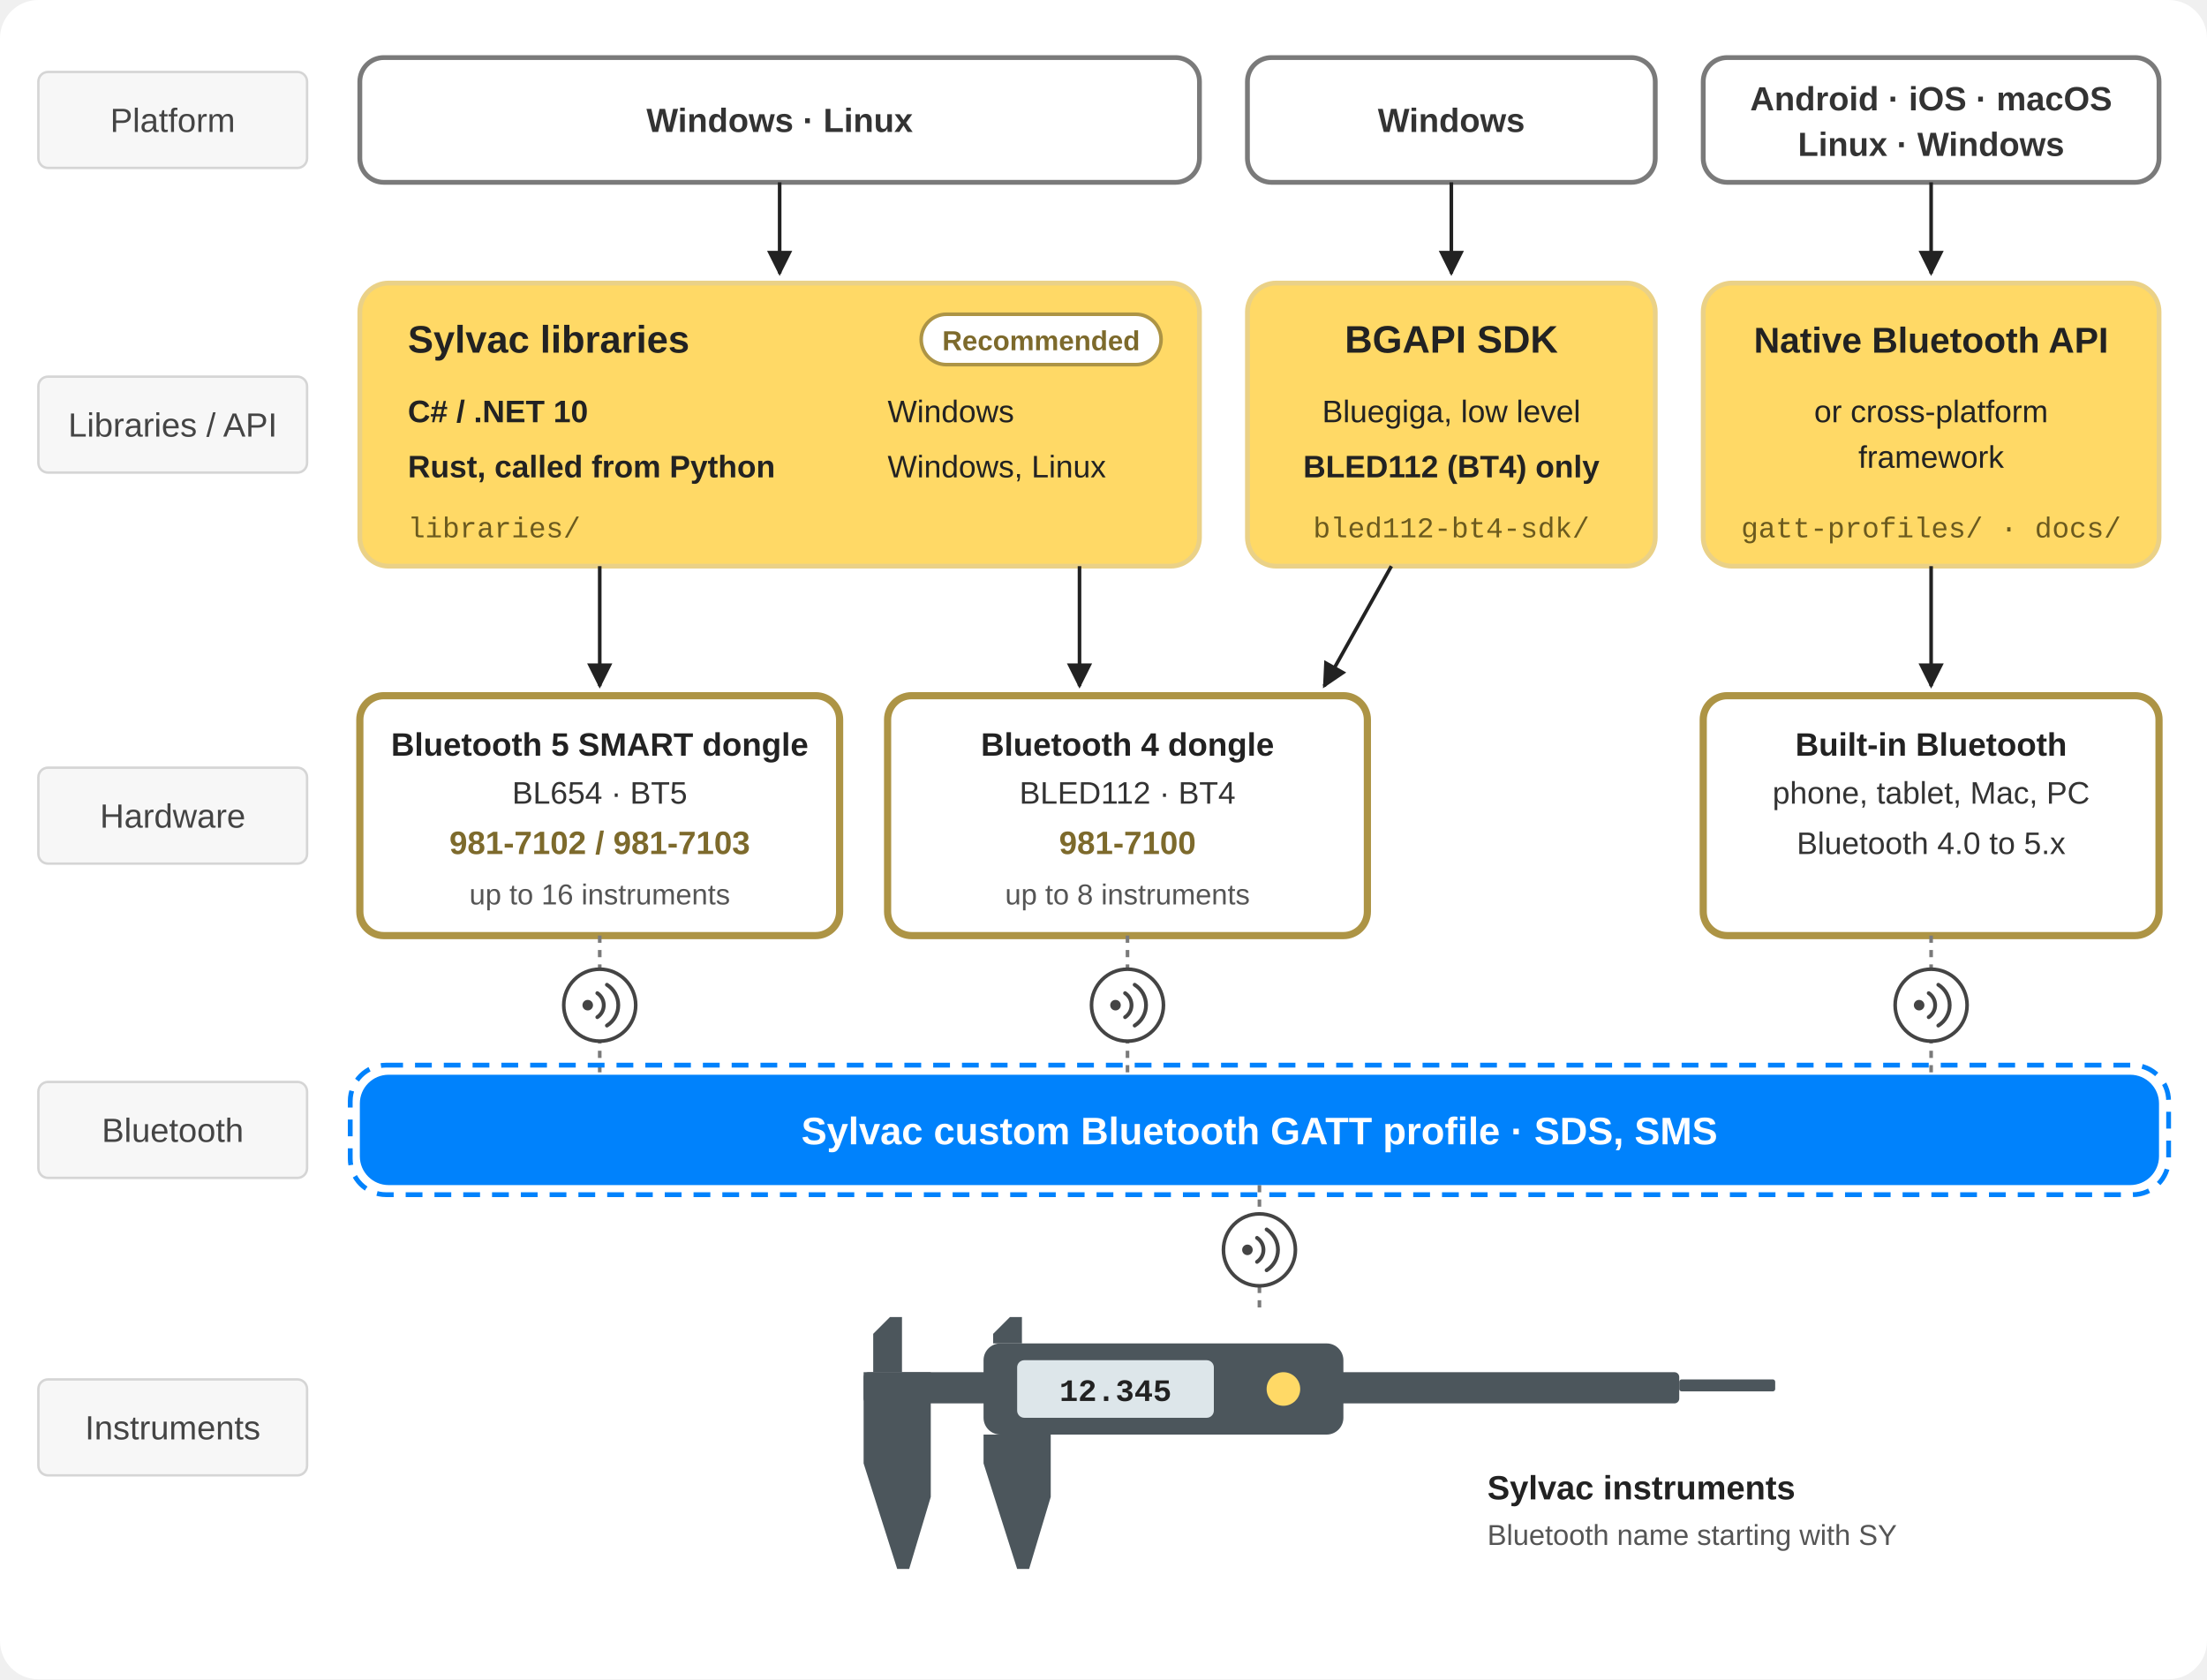
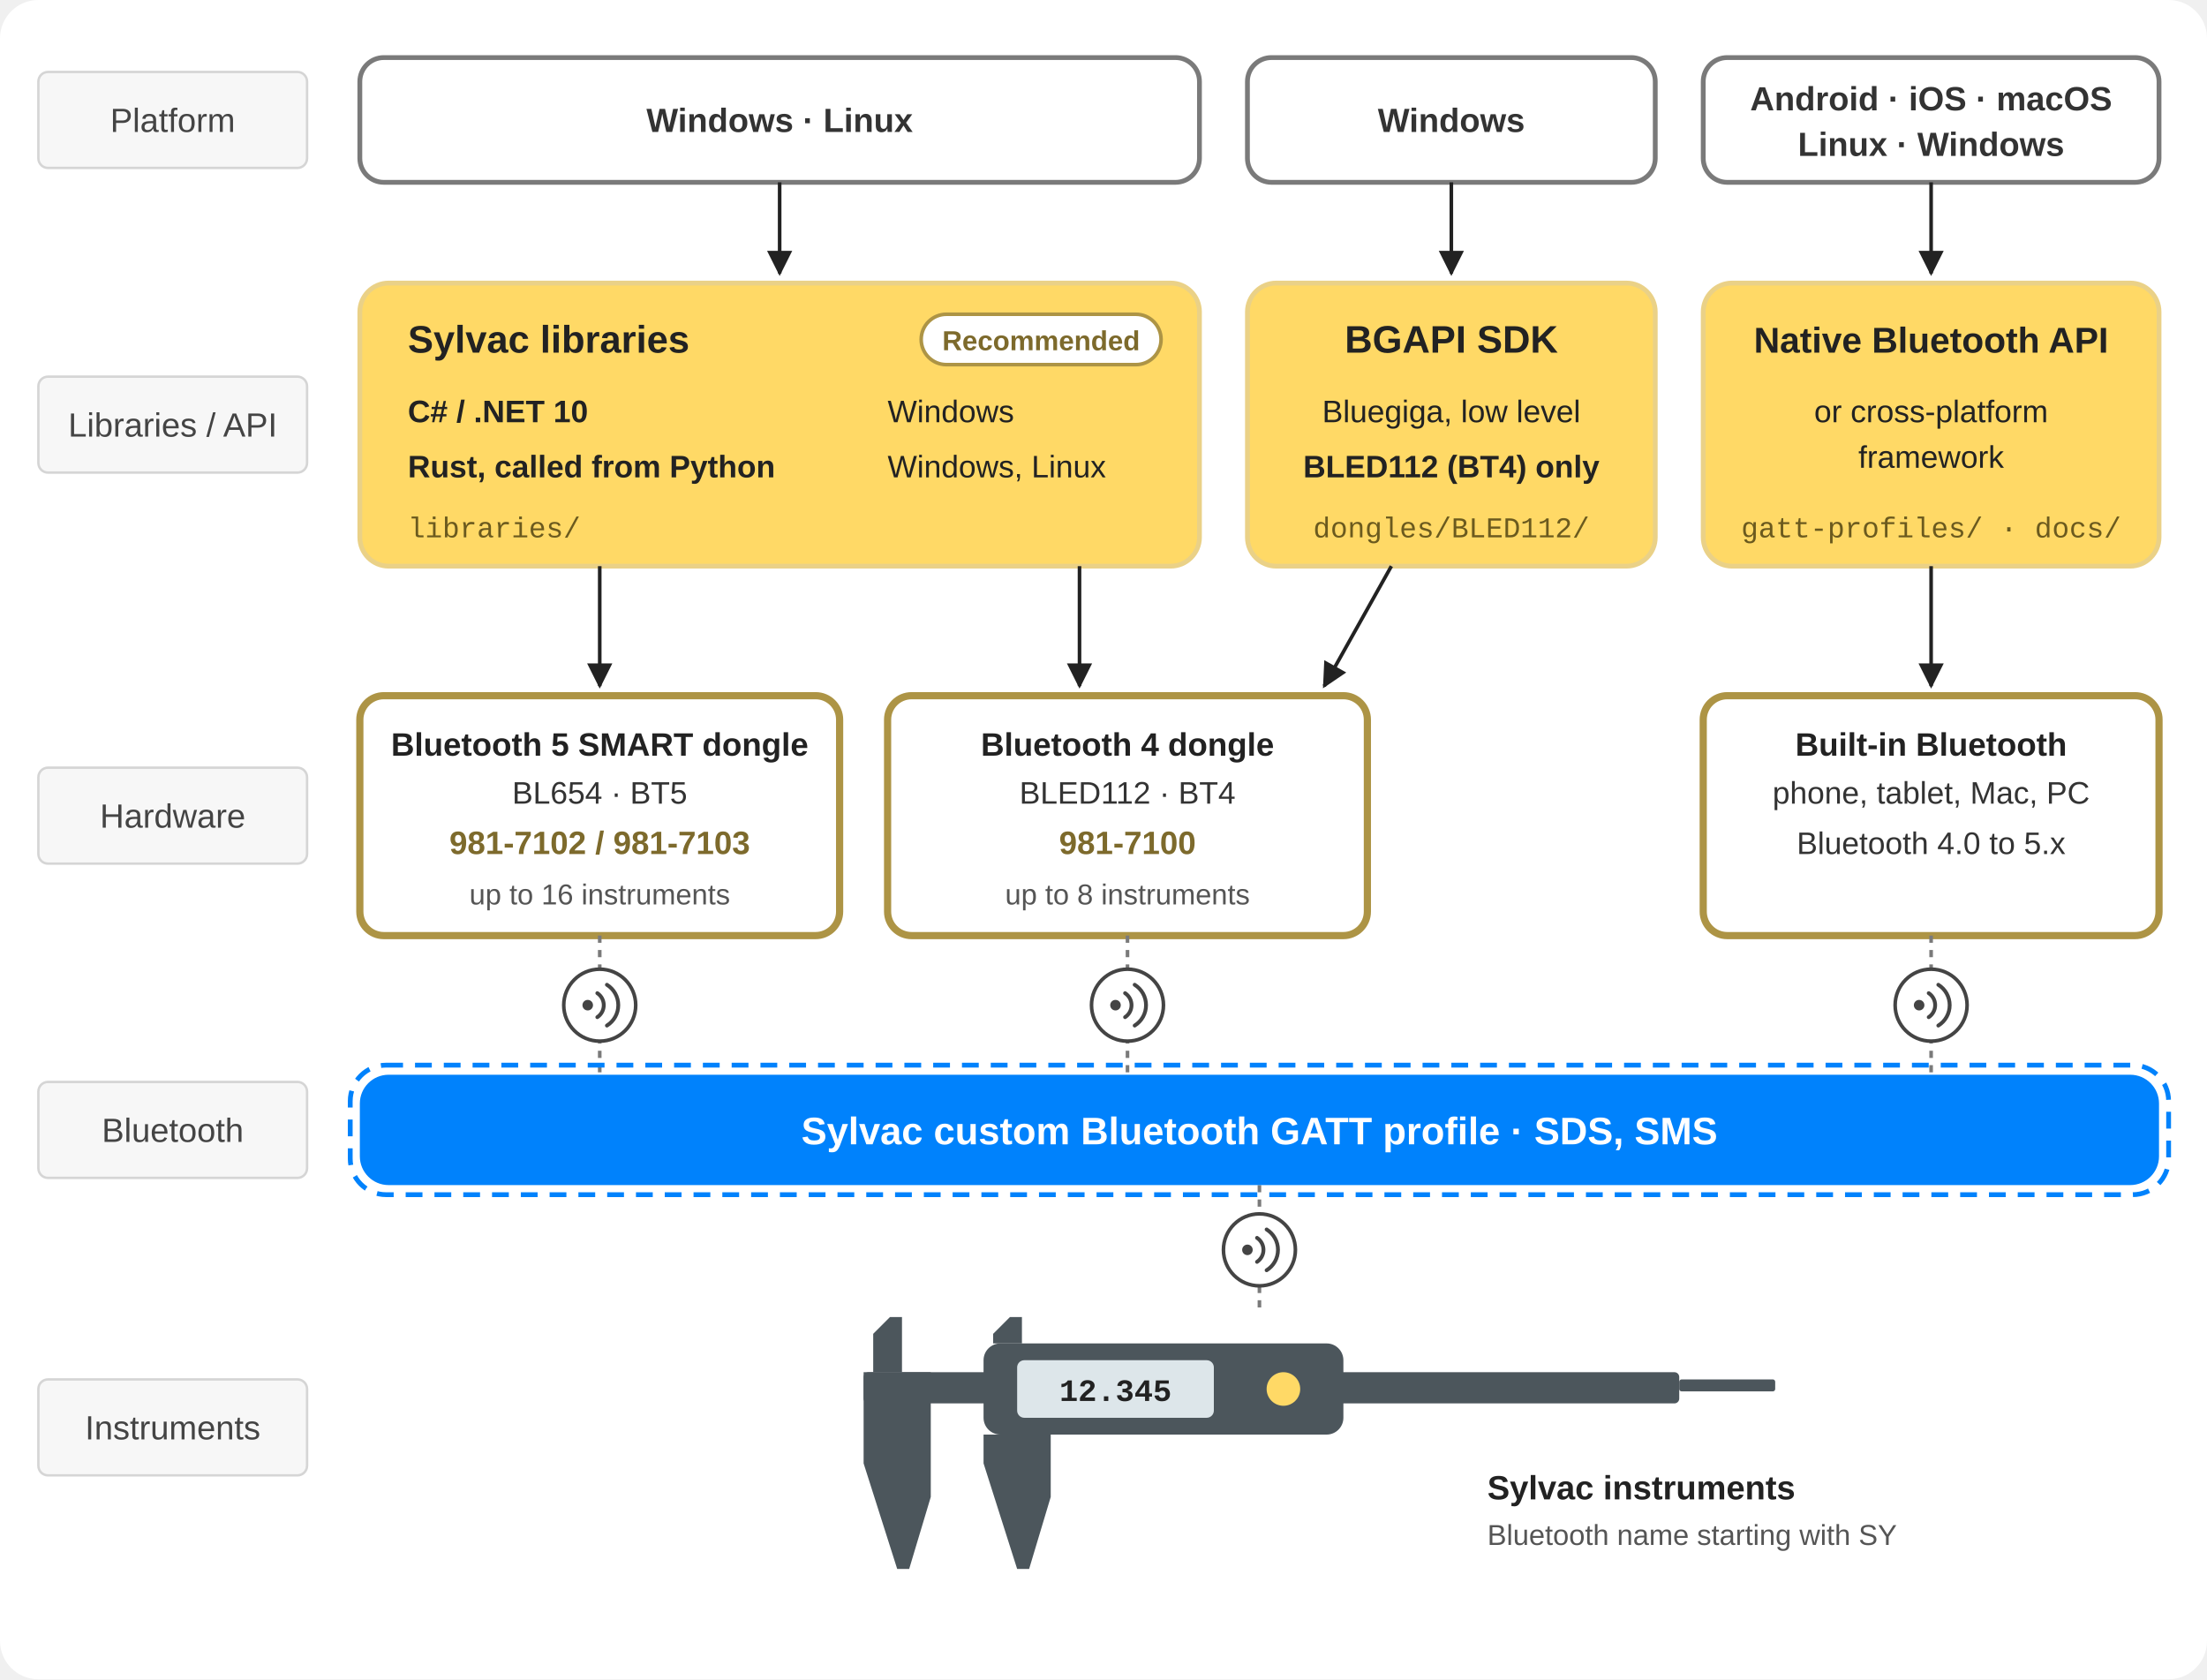
<svg xmlns="http://www.w3.org/2000/svg" width="920" height="700" viewBox="0 0 920 700" font-family="'Segoe UI', Arial, Helvetica, sans-serif">
  <defs>
    <marker id="arrow" viewBox="0 0 10 10" refX="9" refY="5" markerWidth="7" markerHeight="7" orient="auto-start-reverse">
      <path d="M0,0 L10,5 L0,10 z" fill="#222" />
    </marker>
    <g id="wave">
      <circle r="15" fill="#fff" stroke="#444" stroke-width="1.5" />
      <circle cx="-5" cy="0" r="2.2" fill="#444" />
      <path d="M-1,-5 A6,6 0 0 1 -1,5" fill="none" stroke="#444" stroke-width="1.6" stroke-linecap="round" />
      <path d="M3,-8.5 A10,10 0 0 1 3,8.5" fill="none" stroke="#444" stroke-width="1.6" stroke-linecap="round" />
    </g>
  </defs>
  <rect width="920" height="700" rx="16" fill="#ffffff" />
  <g font-size="14" fill="#444" text-anchor="middle">
    <rect x="16" y="30" width="112" height="40" rx="4" fill="#f7f7f7" stroke="#d5d5d5" />
    <text x="72" y="55">Platform</text>
    <rect x="16" y="157" width="112" height="40" rx="4" fill="#f7f7f7" stroke="#d5d5d5" />
    <text x="72" y="182">Libraries / API</text>
    <rect x="16" y="320" width="112" height="40" rx="4" fill="#f7f7f7" stroke="#d5d5d5" />
    <text x="72" y="345">Hardware</text>
    <rect x="16" y="451" width="112" height="40" rx="4" fill="#f7f7f7" stroke="#d5d5d5" />
    <text x="72" y="476">Bluetooth</text>
    <rect x="16" y="575" width="112" height="40" rx="4" fill="#f7f7f7" stroke="#d5d5d5" />
    <text x="72" y="600">Instruments</text>
  </g>
  <g fill="#fff" stroke="#7a7a7a" stroke-width="2">
    <rect x="150" y="24" width="350" height="52" rx="10" />
    <rect x="520" y="24" width="170" height="52" rx="10" />
    <rect x="710" y="24" width="190" height="52" rx="10" />
  </g>
  <g font-size="14" font-weight="700" fill="#333" text-anchor="middle">
    <text x="325" y="55">Windows · Linux</text>
    <text x="605" y="55">Windows</text>
    <text x="805" y="46">Android · iOS · macOS</text>
    <text x="805" y="65">Linux · Windows</text>
  </g>
  <g stroke="#222" stroke-width="1.5" marker-end="url(#arrow)">
    <line x1="325" y1="76" x2="325" y2="114" />
    <line x1="605" y1="76" x2="605" y2="114" />
    <line x1="805" y1="76" x2="805" y2="114" />
  </g>
  <g fill="#ffd966" stroke="#ead187" stroke-width="2">
    <rect x="150" y="118" width="350" height="118" rx="12" />
    <rect x="520" y="118" width="170" height="118" rx="12" />
    <rect x="710" y="118" width="190" height="118" rx="12" />
  </g>
  <text x="170" y="147" font-size="16" font-weight="700" fill="#222">Sylvac libraries</text>
  <rect x="384" y="131" width="100" height="21" rx="10.5" fill="#fff" stroke="#ad9445" stroke-width="1.5" />
  <text x="434" y="146" font-size="11.5" font-weight="700" fill="#7d6a2c" text-anchor="middle">Recommended</text>
  <g font-size="13" fill="#222">
    <text x="170" y="176" font-weight="700">C# / .NET 10</text>
    <text x="370" y="176">Windows</text>
    <text x="170" y="199" font-weight="700">Rust, called from Python</text>
    <text x="370" y="199">Windows, Linux</text>
  </g>
  <text x="170" y="224" font-size="12" fill="#6b5a1e" font-family="Consolas, 'Courier New', monospace">libraries/</text>
  <g text-anchor="middle" fill="#222">
    <text x="605" y="147" font-size="16" font-weight="700">BGAPI SDK</text>
    <text x="605" y="176" font-size="13">Bluegiga, low level</text>
    <text x="605" y="199" font-size="13" font-weight="700">BLED112 (BT4) only</text>
-     <text x="605" y="224" font-size="12" fill="#6b5a1e" font-family="Consolas, 'Courier New', monospace">bled112-bt4-sdk/</text>
+     <text x="605" y="224" font-size="12" fill="#6b5a1e" font-family="Consolas, 'Courier New', monospace">dongles/BLED112/</text>
  </g>
  <g text-anchor="middle" fill="#222">
    <text x="805" y="147" font-size="15" font-weight="700">Native Bluetooth API</text>
    <text x="805" y="176" font-size="13">or cross-platform</text>
    <text x="805" y="195" font-size="13">framework</text>
    <text x="805" y="224" font-size="12" fill="#6b5a1e" font-family="Consolas, 'Courier New', monospace">gatt-profiles/ · docs/</text>
  </g>
  <g stroke="#222" stroke-width="1.5" marker-end="url(#arrow)" fill="none">
    <line x1="250" y1="236" x2="250" y2="286" />
    <line x1="450" y1="236" x2="450" y2="286" />
    <line x1="580" y1="236" x2="552" y2="286" />
    <line x1="805" y1="236" x2="805" y2="286" />
  </g>
  <g fill="#fff" stroke="#ad9445" stroke-width="3">
    <rect x="150" y="290" width="200" height="100" rx="10" />
    <rect x="370" y="290" width="200" height="100" rx="10" />
    <rect x="710" y="290" width="190" height="100" rx="10" />
  </g>
  <g text-anchor="middle">
    <text x="250" y="315" font-size="13.5" font-weight="700" fill="#222">Bluetooth 5 SMART dongle</text>
    <text x="250" y="335" font-size="13" fill="#333">BL654 · BT5</text>
    <text x="250" y="356" font-size="13.5" font-weight="700" fill="#7d6a2c">981-7102 / 981-7103</text>
    <text x="250" y="377" font-size="12" fill="#555">up to 16 instruments</text>
    <text x="470" y="315" font-size="13.5" font-weight="700" fill="#222">Bluetooth 4 dongle</text>
    <text x="470" y="335" font-size="13" fill="#333">BLED112 · BT4</text>
    <text x="470" y="356" font-size="13.5" font-weight="700" fill="#7d6a2c">981-7100</text>
    <text x="470" y="377" font-size="12" fill="#555">up to 8 instruments</text>
    <text x="805" y="315" font-size="13.5" font-weight="700" fill="#222">Built-in Bluetooth</text>
    <text x="805" y="335" font-size="13" fill="#333">phone, tablet, Mac, PC</text>
    <text x="805" y="356" font-size="13" fill="#333">Bluetooth 4.0 to 5.x</text>
  </g>
  <g stroke="#7a7a7a" stroke-width="1.5" stroke-dasharray="3 3">
    <line x1="250" y1="390" x2="250" y2="448" />
    <line x1="470" y1="390" x2="470" y2="448" />
    <line x1="805" y1="390" x2="805" y2="448" />
    <line x1="525" y1="494" x2="525" y2="548" />
  </g>
  <use href="#wave" x="250" y="419" />
  <use href="#wave" x="470" y="419" />
  <use href="#wave" x="805" y="419" />
  <use href="#wave" x="525" y="521" />
  <rect x="146" y="444" width="758" height="54" rx="15" fill="none" stroke="#0082fc" stroke-width="2" stroke-dasharray="7 5" />
  <rect x="150" y="448" width="750" height="46" rx="12" fill="#0082fc" />
  <text x="525" y="477" font-size="16" font-weight="700" fill="#fff" text-anchor="middle">Sylvac custom Bluetooth GATT profile  ·  SDS, SMS</text>
  <g fill="#4c565c">
    <rect x="360" y="572" width="340" height="13" rx="2" />
    <path d="M360,572 h28 v52 l-9,30 h-5 l-14,-44 z" />
    <path d="M364,572 v-16 l7,-7 h5 v23 z" />
    <rect x="410" y="560" width="150" height="38" rx="7" />
    <path d="M410,598 h28 v26 l-9,30 h-5 l-14,-44 z" />
    <path d="M414,560 v-4 l7,-7 h5 v11 z" />
    <rect x="700" y="575" width="40" height="5" rx="1" />
  </g>
  <rect x="424" y="567" width="82" height="24" rx="3" fill="#dde6ea" />
  <text x="465" y="584" font-size="13" font-weight="700" fill="#222" text-anchor="middle" font-family="Consolas, 'Courier New', monospace">12.345</text>
  <circle cx="535" cy="579" r="7" fill="#ffd966" />
  <text x="620" y="625" font-size="14" font-weight="700" fill="#222">Sylvac instruments</text>
  <text x="620" y="644" font-size="12" fill="#555">Bluetooth name starting with SY</text>
</svg>
